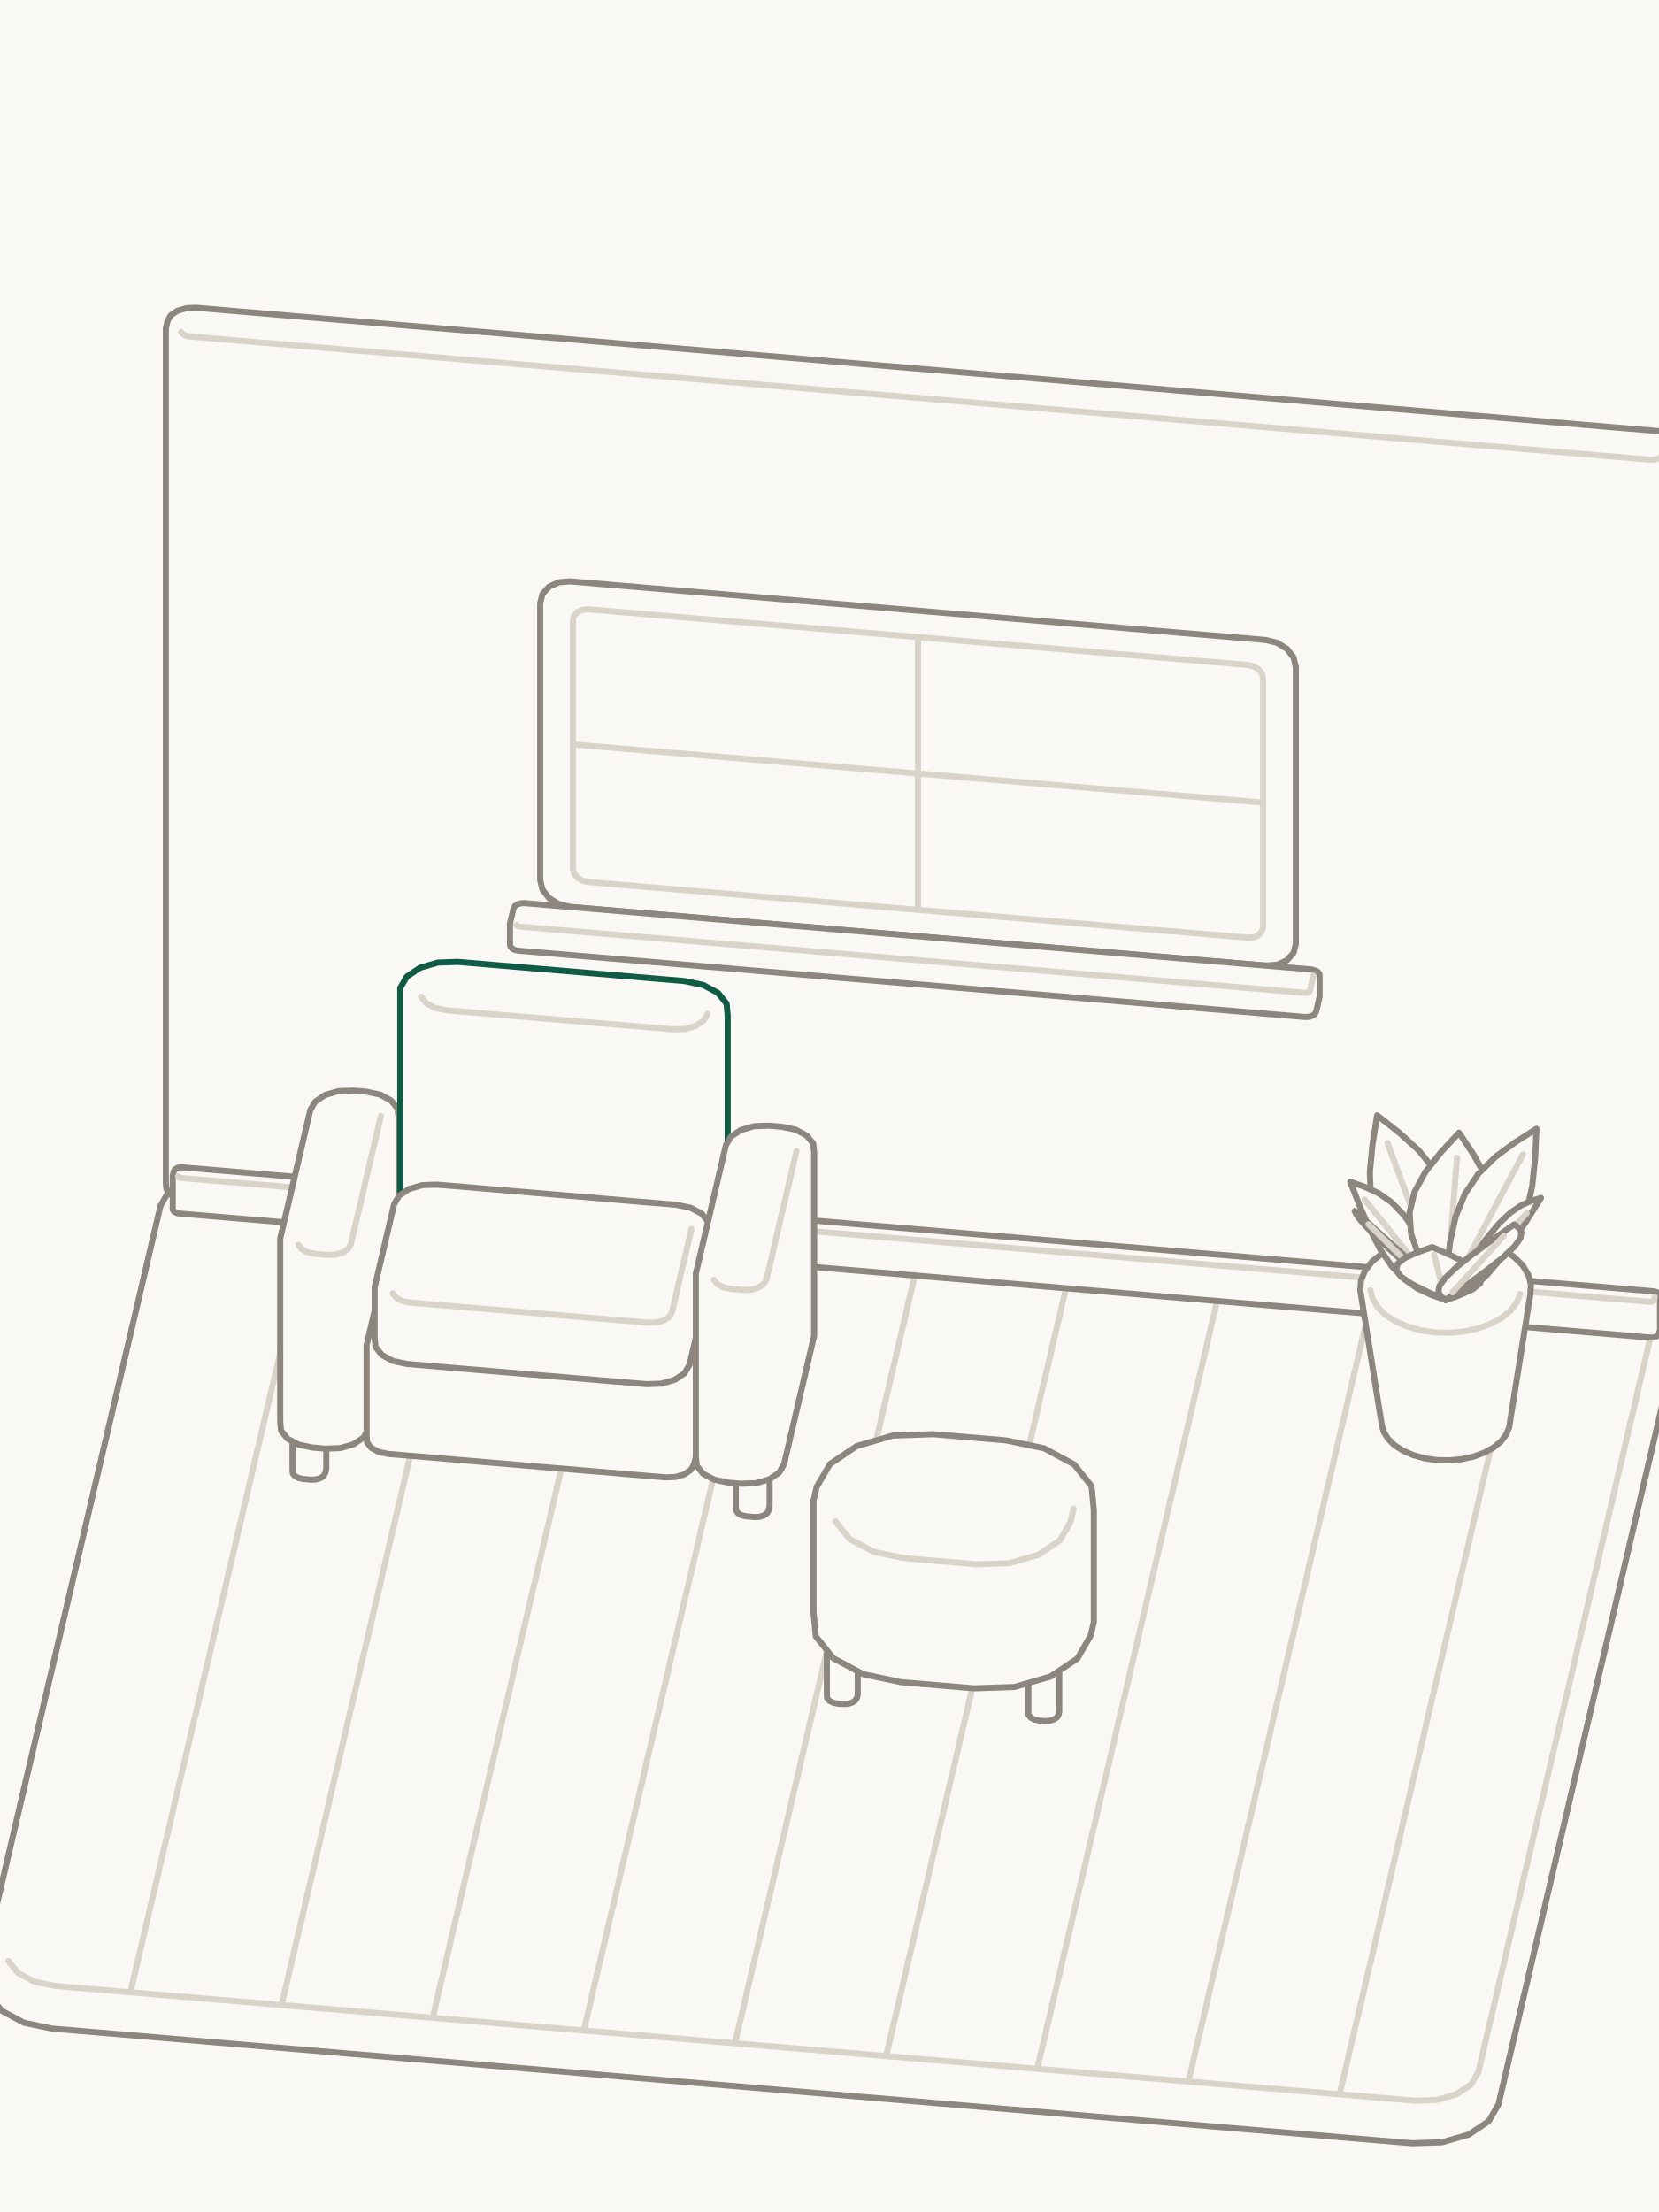
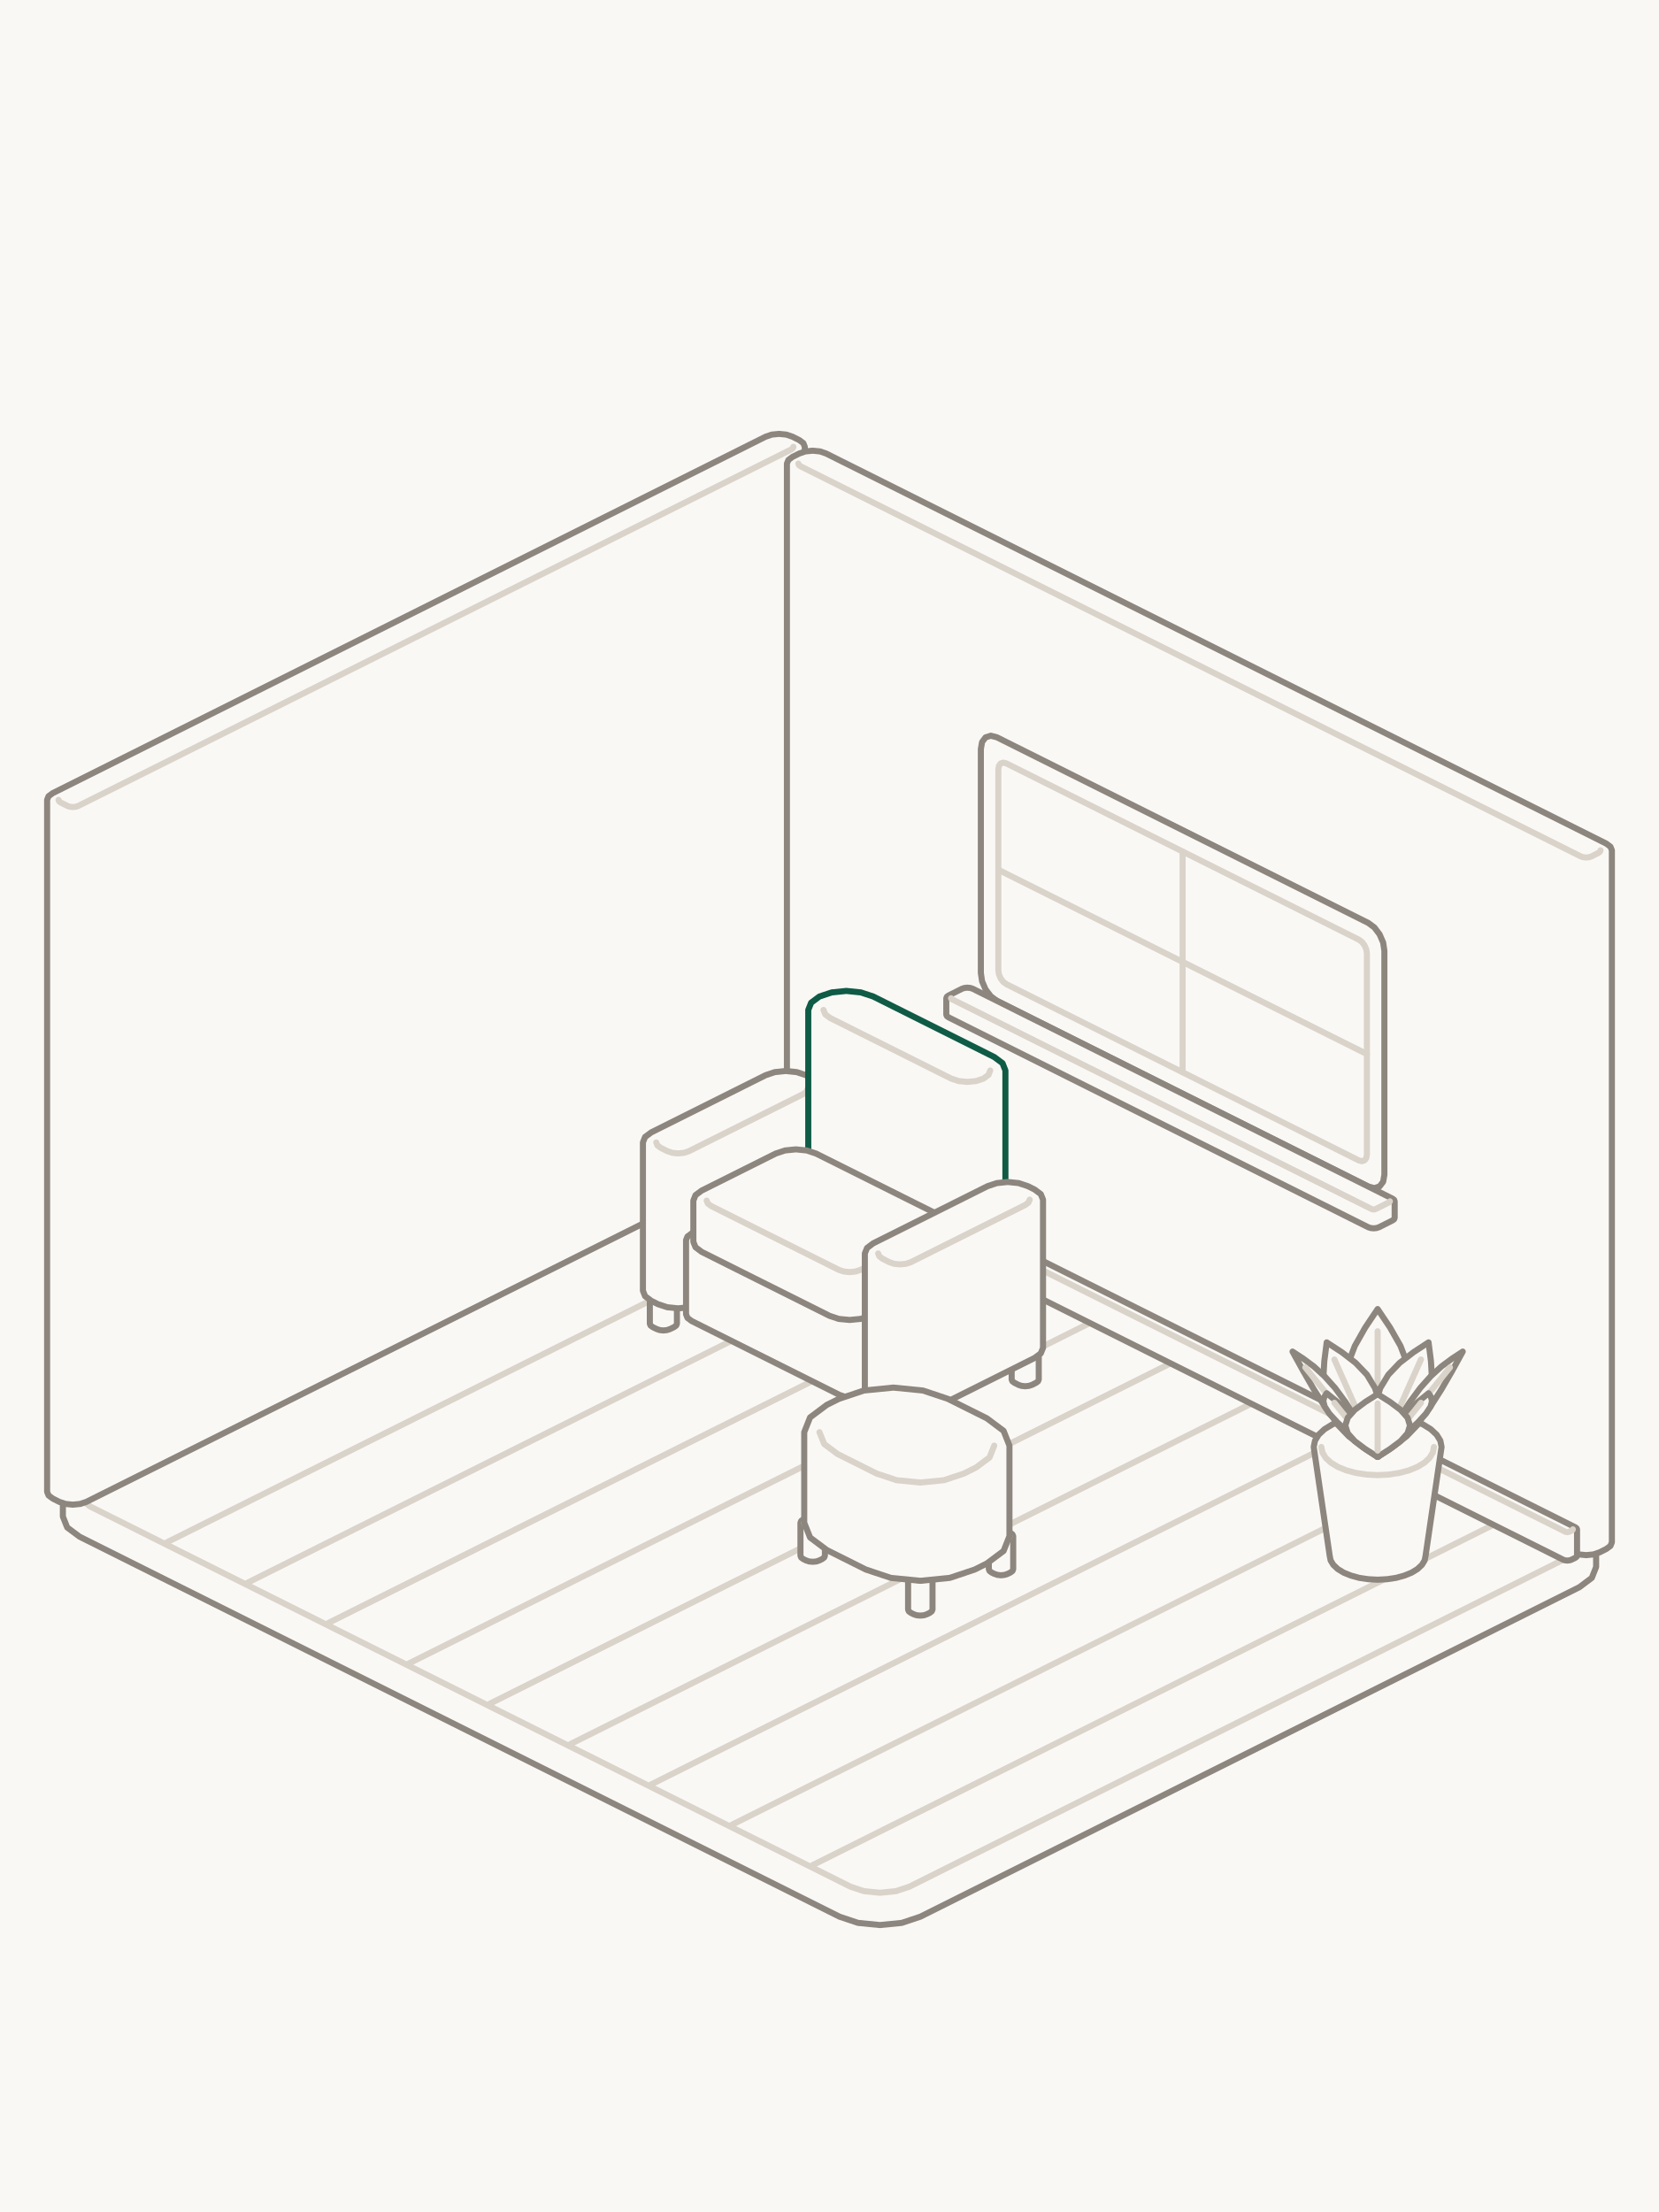
<svg xmlns="http://www.w3.org/2000/svg" viewBox="0 0 300 400" width="300" height="400">
  <rect width="300" height="400" fill="#FAF8F5" />
  <g stroke-width="1.1" stroke-linejoin="round" stroke-linecap="round">
-     <path d="M-2.34 351.96L29.03 218.03L30.8 214.98L34.39 212.57L39.24 211.17L44.61 210.99L290.6 231.73L295.68 232.79L299.7 234.95L302.04 237.86L302.34 241.08L302.34 246.6L270.97 380.53L269.2 383.58L265.61 385.99L260.76 387.39L255.39 387.57L9.4 366.83L4.32 365.77L0.3 363.61L-2.04 360.7L-2.34 357.48Z" fill="#FAF8F5" stroke="#8C867E" />
-     <path d="M298.7 240.77L267.33 374.7L266.03 376.93L263.4 378.7L259.84 379.73L255.9 379.87L9.92 359.12L6.19 358.34L3.24 356.76L1.53 354.63" fill="none" stroke="#D9D3CA" />
-     <path d="M56.1 221.43L23.71 359.73M83.43 223.74L51.04 362.03M110.77 226.04L78.37 364.34M138.1 228.35L105.7 366.64M165.43 230.65L133.03 368.95M192.76 232.96L160.37 371.25M220.09 235.26L187.7 373.56M247.42 237.57L215.03 375.86M274.75 239.87L242.36 378.17" fill="none" stroke="#D9D3CA" />
-     <path d="M29.99 59.37L30.31 58.01L30.9 56.99L32.1 56.19L33.71 55.72L35.5 55.66L299.71 77.94L301.4 78.29L302.74 79.01L303.52 79.98L303.62 81.06L303.62 235.62L303.3 236.98L302.71 238L301.52 238.8L299.9 239.27L298.11 239.33L33.9 217.05L32.21 216.7L30.87 215.98L30.09 215.01L29.99 213.93Z" fill="#FAF8F5" stroke="#8C867E" />
-     <path d="M300.89 80.82L300.57 82.19L300.33 82.6L299.85 82.92L299.21 83.11L298.49 83.13L34.29 60.85L33.61 60.71L33.07 60.42L32.76 60.04" fill="none" stroke="#D9D3CA" />
-     <path d="M31.24 212.61L31.43 211.79L31.61 211.49L31.97 211.25L32.45 211.11L32.99 211.09L299.02 233.52L299.53 233.63L299.93 233.84L300.16 234.13L300.19 234.45L300.19 240.34L300 241.16L299.82 241.47L299.46 241.71L298.98 241.85L298.44 241.87L32.42 219.44L31.91 219.33L31.51 219.11L31.27 218.82L31.24 218.5Z" fill="#FAF8F5" stroke="#8C867E" />
-     <path d="M299.25 234.51L299.12 235.06L299.03 235.21L298.85 235.33L298.61 235.4L298.34 235.41L32.77 213.02L32.52 212.97L32.32 212.86L32.2 212.71" fill="none" stroke="#D9D3CA" />
-     <path d="M234.33 120.61L233.92 118.88L232.73 117.35L230.96 116.24L228.87 115.73L103.14 105.13L101.05 105.29L99.28 106.1L98.09 107.43L97.68 109.09L97.68 159.13L98.09 160.86L99.28 162.39L101.05 163.5L103.14 164.01L228.87 174.61L230.96 174.45L232.73 173.64L233.92 172.31L234.33 170.66Z" fill="#FAF8F5" stroke="#8C867E" />
-     <path d="M228.41 122.69L228.2 121.82L227.61 121.06L226.72 120.5L225.68 120.25L106.33 110.18L105.29 110.26L104.4 110.67L103.81 111.33L103.6 112.16L103.6 157.06L103.81 157.92L104.4 158.69L105.29 159.24L106.33 159.5L225.68 169.56L226.72 169.48L227.61 169.08L228.2 168.41L228.41 167.58Z" fill="none" stroke="#D9D3CA" />
-     <path d="M166 164.53L166 115.22M103.6 134.61L228.41 145.13" fill="none" stroke="#D9D3CA" />
-     <path d="M92.22 166.99L92.87 164.26L93.1 163.85L93.58 163.53L94.23 163.34L94.94 163.32L237.07 175.3L237.74 175.45L238.28 175.73L238.59 176.12L238.63 176.55L238.63 180.23L237.99 182.96L237.76 183.37L237.28 183.69L236.63 183.88L235.91 183.9L93.79 171.92L93.11 171.78L92.58 171.49L92.27 171.1L92.22 170.67Z" fill="#FAF8F5" stroke="#8C867E" />
-     <path d="M237.49 176.45L236.85 179.19L236.76 179.34L236.59 179.46L236.34 179.53L236.07 179.54L93.95 167.56L93.7 167.5L93.5 167.39L93.38 167.25" fill="none" stroke="#D9D3CA" />
-     <path d="M58.84 233.12L59.03 232.3L59.33 231.79L59.93 231.39L60.74 231.15L61.63 231.12L63 231.24L63.85 231.41L64.52 231.77L64.91 232.26L64.96 232.8L64.96 240.16L64.76 240.98L64.47 241.48L63.87 241.89L63.06 242.12L62.17 242.15L60.8 242.04L59.95 241.86L59.28 241.5L58.89 241.01L58.84 240.48Z" fill="#FAF8F5" stroke="#8C867E" />
-     <path d="M64.05 232.72L63.85 233.54L63.68 233.84L63.32 234.09L62.83 234.23L62.29 234.24L60.93 234.13L60.42 234.02L60.02 233.81L59.78 233.52" fill="none" stroke="#D9D3CA" />
-     <path d="M139.01 239.88L139.21 239.06L139.5 238.55L140.1 238.15L140.91 237.91L141.8 237.88L143.17 238L144.02 238.18L144.69 238.53L145.08 239.02L145.13 239.56L145.13 246.92L144.94 247.74L144.64 248.24L144.04 248.65L143.23 248.88L142.34 248.91L140.97 248.8L140.12 248.62L139.46 248.26L139.07 247.77L139.01 247.24Z" fill="#FAF8F5" stroke="#8C867E" />
-     <path d="M144.22 239.48L144.03 240.3L143.85 240.6L143.49 240.85L143 240.99L142.47 241L141.1 240.89L140.59 240.78L140.19 240.57L139.96 240.28" fill="none" stroke="#D9D3CA" />
-     <path d="M52.89 258.53L53.08 257.71L53.38 257.21L53.97 256.8L54.78 256.57L55.68 256.54L57.04 256.66L57.89 256.83L58.56 257.19L58.95 257.68L59 258.21L59 265.57L58.81 266.39L58.51 266.9L57.92 267.3L57.11 267.54L56.21 267.57L54.85 267.45L54 267.28L53.33 266.92L52.94 266.43L52.89 265.89Z" fill="#FAF8F5" stroke="#8C867E" />
-     <path d="M58.09 258.14L57.9 258.96L57.72 259.26L57.36 259.5L56.88 259.64L56.34 259.66L54.97 259.55L54.47 259.44L54.06 259.23L53.83 258.93" fill="none" stroke="#D9D3CA" />
-     <path d="M133.06 265.3L133.25 264.48L133.55 263.97L134.15 263.57L134.95 263.33L135.85 263.3L137.22 263.42L138.06 263.59L138.73 263.95L139.12 264.44L139.17 264.97L139.17 272.33L138.98 273.15L138.69 273.66L138.09 274.06L137.28 274.3L136.38 274.33L135.02 274.21L134.17 274.04L133.5 273.68L133.11 273.19L133.06 272.66Z" fill="#FAF8F5" stroke="#8C867E" />
-     <path d="M138.26 264.9L138.07 265.72L137.89 266.02L137.54 266.26L137.05 266.4L136.51 266.42L135.15 266.31L134.64 266.2L134.24 265.99L134 265.69" fill="none" stroke="#D9D3CA" />
-     <path d="M50.67 223.97L56.11 200.74L57 199.22L58.79 198.01L61.22 197.31L63.91 197.22L66.18 197.41L68.73 197.94L70.73 199.02L71.9 200.47L72.06 202.09L72.06 235.21L66.61 258.44L65.73 259.96L63.93 261.17L61.51 261.87L58.82 261.96L56.54 261.77L54 261.24L51.99 260.16L50.82 258.71L50.67 257.09Z" fill="#FAF8F5" stroke="#8C867E" />
-     <path d="M68.87 201.82L63.43 225.05L62.95 225.86L62 226.51L60.7 226.88L59.27 226.93L56.99 226.74L55.64 226.45L54.57 225.88L53.94 225.1" fill="none" stroke="#D9D3CA" />
-     <path d="M66.29 243.24L72.38 217.28L72.97 216.26L74.16 215.46L75.78 214.99L77.57 214.93L127.68 219.16L129.37 219.51L130.71 220.23L131.49 221.2L131.59 222.27L131.59 238.83L125.51 264.8L124.92 265.81L123.73 266.62L122.11 267.09L120.32 267.15L70.21 262.92L68.52 262.57L67.18 261.85L66.4 260.88L66.29 259.8Z" fill="#FAF8F5" stroke="#8C867E" />
-     <path d="M129.32 222.08L123.23 248.05L122.94 248.55L122.34 248.96L121.53 249.19L120.64 249.22L70.53 245L69.68 244.82L69.01 244.46L68.62 243.97" fill="none" stroke="#D9D3CA" />
-     <path d="M72.38 178.64L73.56 176.61L75.95 175L79.18 174.06L82.77 173.94L123.76 177.4L127.15 178.11L129.83 179.54L131.39 181.48L131.59 183.63L131.59 222.27L130.41 224.31L128.02 225.91L124.79 226.85L121.2 226.97L80.21 223.51L76.82 222.8L74.14 221.37L72.58 219.43L72.38 217.28Z" fill="#FAF8F5" stroke="#0F5B45" />
-     <path d="M127.95 183.33L127.95 183.33L127.24 184.55L125.81 185.51L123.87 186.07L121.72 186.14L80.72 182.69L78.69 182.26L77.08 181.4L76.14 180.24" fill="none" stroke="#D9D3CA" />
-     <path d="M67.75 232.77L71.27 217.74L72.16 216.22L73.95 215.01L76.38 214.31L79.07 214.22L122.34 217.87L124.88 218.4L126.89 219.48L128.06 220.93L128.21 222.54L128.21 231.74L124.69 246.78L123.81 248.3L122.01 249.51L119.59 250.21L116.9 250.3L73.63 246.65L71.08 246.12L69.08 245.04L67.91 243.59L67.75 241.97Z" fill="#FAF8F5" stroke="#8C867E" />
-     <path d="M125.03 222.27L121.51 237.31L121.03 238.12L120.08 238.76L118.78 239.14L117.35 239.19L74.07 235.54L72.72 235.25L71.65 234.68L71.02 233.9" fill="none" stroke="#D9D3CA" />
-     <path d="M125.83 230.31L131.27 207.08L132.16 205.55L133.95 204.35L136.38 203.65L139.07 203.56L141.35 203.75L143.89 204.28L145.9 205.36L147.07 206.81L147.22 208.42L147.22 241.54L141.78 264.78L140.89 266.3L139.1 267.51L136.67 268.21L133.98 268.3L131.71 268.11L129.16 267.57L127.15 266.5L125.99 265.04L125.83 263.43Z" fill="#FAF8F5" stroke="#8C867E" />
-     <path d="M144.03 208.16L138.59 231.39L138.11 232.2L137.16 232.84L135.86 233.22L134.43 233.27L132.15 233.07L130.8 232.79L129.73 232.22L129.1 231.44" fill="none" stroke="#D9D3CA" />
-     <path d="M245.99 233.38L246.11 231.56L246.83 229.8L248.1 228.15L249.89 226.68L252.12 225.45L254.7 224.5L257.55 223.87L260.54 223.59L263.57 223.67L266.51 224.1L269.26 224.86L271.71 225.93L273.76 227.27L275.34 228.82L276.38 230.53L276.85 232.33L276.72 234.14L272.9 258.11L272.36 259.43L271.41 260.67L270.07 261.77L268.39 262.7L266.45 263.41L264.32 263.87L262.08 264.08L259.81 264.03L257.6 263.71L255.54 263.13L253.7 262.33L252.16 261.33L250.98 260.16L250.2 258.88L249.85 257.53Z" fill="#FAF8F5" stroke="#8C867E" />
-     <path d="M274.9 233.99L274.27 235.55L273.15 237L271.58 238.29L269.61 239.38L267.33 240.21L264.83 240.76L262.19 241.01L259.52 240.94L256.93 240.57L254.51 239.89L252.35 238.95L250.54 237.77L249.15 236.4L248.24 234.9L247.82 233.32" fill="none" stroke="#D9D3CA" />
-     <path d="M261.42 235.06L262.26 229.81L262.74 224.72L262.54 219.94L261.47 215.55L259.45 211.59L256.55 208.03L252.97 204.78L249.03 201.69L249.03 201.69L248.19 206.94L247.71 212.03L247.91 216.81L248.98 221.2L251 225.15L253.91 228.71L257.48 231.97L261.42 235.06Z" fill="#FAF8F5" stroke="#8C867E" />
-     <path d="M260.18 231.72L250.89 206.69" fill="none" stroke="#D9D3CA" />
-     <path d="M261.42 235.06L259.68 230.61L257.88 226.44L255.96 222.76L253.88 219.74L251.65 217.42L249.25 215.76L246.75 214.6L244.17 213.71L244.17 213.71L245.91 218.16L247.72 222.33L249.64 226.01L251.71 229.03L253.95 231.35L256.34 233.01L258.85 234.17L261.42 235.06Z" fill="#FAF8F5" stroke="#8C867E" />
-     <path d="M259.69 232.93L246.76 216.91" fill="none" stroke="#D9D3CA" />
-     <path d="M261.42 235.06L264.68 231.53L267.5 227.96L269.48 224.32L270.37 220.59L270.09 216.76L268.71 212.84L266.5 208.85L263.84 204.82L263.84 204.82L260.58 208.35L257.76 211.92L255.78 215.56L254.89 219.29L255.17 223.12L256.55 227.04L258.76 231.03L261.42 235.06Z" fill="#FAF8F5" stroke="#8C867E" />
-     <path d="M261.66 232.04L263.48 209.35" fill="none" stroke="#D9D3CA" />
-     <path d="M261.42 235.06L257.56 231.62L253.98 228.39L250.91 225.57L248.49 223.27L246.8 221.55L245.76 220.35L245.24 219.56L244.98 218.98L244.98 218.98L248.84 222.42L252.42 225.65L255.49 228.47L257.91 230.77L259.6 232.49L260.64 233.69L261.17 234.48L261.42 235.06Z" fill="#FAF8F5" stroke="#8C867E" />
-     <path d="M259.77 233.45L247.45 221.39" fill="none" stroke="#D9D3CA" />
-     <path d="M261.42 235.06L265.27 232.63L268.86 229.97L271.93 226.92L274.34 223.34L276.04 219.18L277.07 214.5L277.6 209.42L277.85 204.12L277.85 204.12L274 206.55L270.42 209.2L267.34 212.26L264.93 215.84L263.23 219.99L262.2 224.67L261.67 229.76L261.42 235.06Z" fill="#FAF8F5" stroke="#8C867E" />
-     <path d="M263.06 231.97L275.39 208.76" fill="none" stroke="#D9D3CA" />
-     <path d="M261.42 235.06L258.15 233.62L255.34 232.21L253.36 230.88L252.46 229.63L252.75 228.49L254.13 227.44L256.33 226.46L259 225.51L259 225.51L262.26 226.96L265.08 228.36L267.06 229.7L267.95 230.94L267.66 232.08L266.29 233.14L264.08 234.12L261.42 235.06Z" fill="#FAF8F5" stroke="#8C867E" />
-     <path d="M261.18 234.11L259.36 226.94" fill="none" stroke="#D9D3CA" />
-     <path d="M261.42 235.06L263.16 234.53L264.96 233.74L266.88 232.44L268.95 230.49L271.19 227.83L273.58 224.52L276.09 220.7L278.66 216.62L278.66 216.62L276.92 217.15L275.12 217.94L273.2 219.24L271.13 221.19L268.89 223.85L266.5 227.16L263.99 230.98L261.42 235.06Z" fill="#FAF8F5" stroke="#8C867E" />
-     <path d="M263.14 233.22L276.08 219.39" fill="none" stroke="#D9D3CA" />
-     <path d="M261.42 235.06L260.58 234.43L260.1 233.64L260.29 232.55L261.37 231.06L263.39 229.14L266.29 226.82L269.87 224.2L273.8 221.41L273.8 221.41L274.65 222.04L275.12 222.83L274.93 223.92L273.86 225.41L271.83 227.33L268.93 229.65L265.36 232.27L261.42 235.06Z" fill="#FAF8F5" stroke="#8C867E" />
-     <path d="M262.66 233.7L271.95 223.46" fill="none" stroke="#D9D3CA" />
-     <path d="M153.36 282.75L153.49 282.21L153.78 281.7L154.38 281.3L155.19 281.06L156.08 281.03L157 281.11L157.84 281.29L158.51 281.65L158.9 282.13L158.95 282.67L158.95 290.03L158.82 290.58L158.53 291.08L157.93 291.49L157.12 291.72L156.23 291.75L155.32 291.67L154.47 291.5L153.8 291.14L153.41 290.65L153.36 290.11Z" fill="#FAF8F5" stroke="#8C867E" />
-     <path d="M158.04 282.59L157.91 283.14L157.74 283.44L157.38 283.68L156.89 283.82L156.36 283.84L155.44 283.77L154.94 283.66L154.53 283.44L154.3 283.15" fill="none" stroke="#D9D3CA" />
-     <path d="M189.8 285.83L189.93 285.28L190.22 284.77L190.82 284.37L191.63 284.14L192.53 284.11L193.44 284.18L194.28 284.36L194.95 284.72L195.34 285.2L195.39 285.74L195.39 293.1L195.27 293.65L194.97 294.16L194.37 294.56L193.56 294.79L192.67 294.82L191.76 294.75L190.91 294.57L190.24 294.21L189.85 293.72L189.8 293.19Z" fill="#FAF8F5" stroke="#8C867E" />
-     <path d="M194.48 285.66L194.36 286.21L194.18 286.52L193.82 286.76L193.33 286.9L192.8 286.92L191.89 286.84L191.38 286.73L190.98 286.52L190.74 286.23" fill="none" stroke="#D9D3CA" />
-     <path d="M149.52 299.15L149.65 298.61L149.94 298.1L150.54 297.7L151.35 297.46L152.24 297.43L153.15 297.51L154 297.69L154.67 298.04L155.06 298.53L155.11 299.07L155.11 306.43L154.98 306.97L154.69 307.48L154.09 307.88L153.28 308.12L152.39 308.15L151.47 308.07L150.63 307.89L149.96 307.54L149.57 307.05L149.52 306.51Z" fill="#FAF8F5" stroke="#8C867E" />
-     <path d="M154.2 298.99L154.07 299.54L153.9 299.84L153.54 300.08L153.05 300.22L152.51 300.24L151.6 300.16L151.09 300.06L150.69 299.84L150.46 299.55" fill="none" stroke="#D9D3CA" />
-     <path d="M185.96 302.23L186.09 301.68L186.38 301.17L186.98 300.77L187.79 300.54L188.69 300.5L189.6 300.58L190.44 300.76L191.11 301.12L191.5 301.6L191.55 302.14L191.55 309.5L191.43 310.05L191.13 310.56L190.53 310.96L189.72 311.19L188.83 311.22L187.92 311.14L187.07 310.97L186.4 310.61L186.01 310.12L185.96 309.59Z" fill="#FAF8F5" stroke="#8C867E" />
-     <path d="M190.64 302.06L190.51 302.61L190.34 302.92L189.98 303.16L189.49 303.3L188.96 303.31L188.04 303.24L187.54 303.13L187.13 302.92L186.9 302.63" fill="none" stroke="#D9D3CA" />
-     <path d="M147.11 271.32L147.69 268.86L150.09 264.75L154.93 261.49L161.47 259.6L168.73 259.35L181.94 260.47L188.8 261.9L194.23 264.81L197.39 268.74L197.8 273.09L197.8 293.33L197.22 295.79L194.83 299.91L189.98 303.16L183.44 305.06L176.18 305.3L162.97 304.19L156.11 302.75L150.68 299.85L147.53 295.92L147.11 291.56Z" fill="#FAF8F5" stroke="#8C867E" />
-     <path d="M194.15 272.78L193.58 275.24L191.65 278.55L187.77 281.16L182.52 282.68L176.69 282.88L163.48 281.76L157.98 280.61L153.62 278.28L151.09 275.13" fill="none" stroke="#D9D3CA" />
+     <path d="M11.37 269.77L12.15 267.79L14.39 266.12L133.58 206.52L136.93 205.4L140.88 205.01L144.83 205.4L148.18 206.52L285.61 275.24L287.85 276.91L288.63 278.89L288.63 283.36L287.85 285.33L285.61 287.01L166.42 346.6L163.07 347.72L159.12 348.11L155.17 347.72L151.82 346.6L14.39 277.88L12.15 276.21L11.37 274.24Z" fill="#FAF8F5" stroke="#8C867E" />
+     <path d="M285.88 278.89L285.3 280.34L283.66 281.56L164.47 341.16L162.02 341.98L159.12 342.27L156.23 341.98L153.77 341.16L16.34 272.44L14.7 271.21L14.12 269.77" fill="none" stroke="#D9D3CA" />
+     <path d="M153.28 217.35L30.2 278.89M167.88 224.64L44.8 286.19M182.47 231.94L59.39 293.48M197.07 239.24L73.99 300.78M211.66 246.54L88.58 308.08M226.26 253.83L103.18 315.37M240.85 261.13L117.77 322.67M255.45 268.43L132.36 329.97M270.04 275.73L146.96 337.27" fill="none" stroke="#D9D3CA" />
+     <path d="M8.52 144.64L8.78 143.98L9.53 143.43L138.45 78.97L139.56 78.59L140.88 78.46L142.19 78.59L143.31 78.97L144.53 79.58L145.27 80.13L145.53 80.79L145.53 205.91L145.27 206.57L144.53 207.13L15.61 271.59L14.49 271.96L13.17 272.09L11.86 271.96L10.74 271.59L9.53 270.98L8.78 270.42L8.52 269.77Z" fill="#FAF8F5" stroke="#8C867E" />
+     <path d="M143.47 80.79L143.37 81.05L143.07 81.28L14.15 145.74L13.7 145.89L13.17 145.94L12.65 145.89L12.2 145.74L10.99 145.13L10.69 144.91L10.58 144.64" fill="none" stroke="#D9D3CA" />
+     <path d="M142.3 83.83L142.57 83.17L143.31 82.62L144.53 82.01L145.64 81.63L146.96 81.5L148.28 81.63L149.39 82.01L290.47 152.55L291.22 153.11L291.48 153.76L291.48 278.89L291.22 279.55L290.47 280.1L289.26 280.71L288.14 281.09L286.83 281.22L285.51 281.09L284.39 280.71L143.31 210.17L142.57 209.61L142.3 208.96Z" fill="#FAF8F5" stroke="#8C867E" />
+     <path d="M289.42 153.76L289.31 154.03L289.01 154.25L287.8 154.86L287.35 155.01L286.83 155.06L286.3 155.01L285.85 154.86L144.77 84.32L144.47 84.1L144.37 83.83" fill="none" stroke="#D9D3CA" />
+     <path d="M140.33 205.89L140.41 205.69L140.64 205.53L141.36 205.16L141.7 205.05L142.09 205.01L142.49 205.05L142.82 205.16L284.88 276.19L285.1 276.36L285.18 276.55L285.18 281.32L285.1 281.52L284.88 281.69L284.15 282.05L283.81 282.16L283.42 282.2L283.02 282.16L282.69 282.05L140.64 211.02L140.41 210.86L140.33 210.66Z" fill="#FAF8F5" stroke="#8C867E" />
+     <path d="M284.42 276.55L284.38 276.65L284.27 276.74L283.78 276.98L283.62 277.04L283.42 277.06L283.22 277.04L283.05 276.98L141.24 206.07L141.13 205.99L141.09 205.89" fill="none" stroke="#D9D3CA" />
+     <path d="M250.34 171.93L250.12 170.45L249.48 168.97L248.54 167.72L247.42 166.89L180.28 133.33L179.17 133.04L178.22 133.34L177.59 134.18L177.37 135.44L177.37 175.96L177.59 177.44L178.22 178.91L179.17 180.16L180.28 180.99L247.42 214.56L248.54 214.85L249.48 214.54L250.12 213.7L250.34 212.44Z" fill="#FAF8F5" stroke="#8C867E" />
+     <path d="M247.18 172.43L247.07 171.69L246.75 170.95L246.28 170.33L245.72 169.92L181.99 138.05L181.43 137.91L180.95 138.06L180.64 138.48L180.53 139.11L180.53 175.45L180.64 176.19L180.95 176.93L181.43 177.56L181.99 177.97L245.72 209.84L246.28 209.98L246.75 209.83L247.07 209.41L247.18 208.78Z" fill="none" stroke="#D9D3CA" />
+     <path d="M213.85 193.9L213.85 153.98M180.53 157.28L247.18 190.61" fill="none" stroke="#D9D3CA" />
+     <path d="M171.12 180.51L171.23 180.24L171.53 180.02L173.96 178.8L174.41 178.65L174.93 178.6L175.46 178.65L175.91 178.8L251.8 216.75L252.1 216.97L252.2 217.24L252.2 220.21L252.1 220.48L251.8 220.7L249.37 221.92L248.92 222.07L248.39 222.12L247.87 222.07L247.42 221.92L171.53 183.97L171.23 183.75L171.12 183.48Z" fill="#FAF8F5" stroke="#8C867E" />
+     <path d="M251.34 217.24L251.3 217.33L251.19 217.42L248.76 218.63L248.59 218.69L248.39 218.71L248.2 218.69L248.03 218.63L172.14 180.69L172.02 180.6L171.98 180.51" fill="none" stroke="#D9D3CA" />
+     <path d="M140.13 222.09L140.26 221.76L140.64 221.48L141.36 221.12L141.92 220.93L142.58 220.87L143.24 220.93L143.8 221.12L144.53 221.48L144.9 221.76L145.03 222.09L145.03 228.05L144.9 228.38L144.53 228.66L143.8 229.02L143.24 229.21L142.58 229.27L141.92 229.21L141.36 229.02L140.64 228.66L140.26 228.38L140.13 228.05Z" fill="#FAF8F5" stroke="#8C867E" />
+     <path d="M144.34 222.09L144.26 222.29L144.04 222.46L143.31 222.82L142.98 222.93L142.58 222.97L142.19 222.93L141.85 222.82L141.12 222.46L140.9 222.29L140.82 222.09" fill="none" stroke="#D9D3CA" />
+     <path d="M182.94 243.5L183.07 243.17L183.45 242.89L184.18 242.52L184.73 242.34L185.39 242.27L186.05 242.34L186.61 242.52L187.34 242.89L187.71 243.17L187.84 243.5L187.84 249.46L187.71 249.78L187.34 250.06L186.61 250.43L186.05 250.61L185.39 250.68L184.73 250.61L184.18 250.43L183.45 250.06L183.07 249.78L182.94 249.46Z" fill="#FAF8F5" stroke="#8C867E" />
+     <path d="M187.15 243.5L187.08 243.69L186.85 243.86L186.12 244.23L185.79 244.34L185.39 244.38L185 244.34L184.66 244.23L183.93 243.86L183.71 243.69L183.63 243.5" fill="none" stroke="#D9D3CA" />
+     <path d="M117.51 233.4L117.64 233.07L118.01 232.79L118.74 232.43L119.3 232.24L119.96 232.18L120.62 232.24L121.18 232.43L121.91 232.79L122.28 233.07L122.41 233.4L122.41 239.36L122.28 239.69L121.91 239.97L121.18 240.33L120.62 240.52L119.96 240.59L119.3 240.52L118.74 240.33L118.01 239.97L117.64 239.69L117.51 239.36Z" fill="#FAF8F5" stroke="#8C867E" />
+     <path d="M121.72 233.4L121.64 233.6L121.42 233.77L120.69 234.13L120.35 234.24L119.96 234.28L119.56 234.24L119.23 234.13L118.5 233.77L118.28 233.6L118.2 233.4" fill="none" stroke="#D9D3CA" />
+     <path d="M160.32 254.81L160.45 254.48L160.82 254.2L161.55 253.84L162.11 253.65L162.77 253.58L163.43 253.65L163.99 253.84L164.72 254.2L165.09 254.48L165.22 254.81L165.22 260.77L165.09 261.1L164.72 261.37L163.99 261.74L163.43 261.93L162.77 261.99L162.11 261.93L161.55 261.74L160.82 261.37L160.45 261.1L160.32 260.77Z" fill="#FAF8F5" stroke="#8C867E" />
+     <path d="M164.53 254.81L164.45 255.01L164.23 255.17L163.5 255.54L163.17 255.65L162.77 255.69L162.38 255.65L162.04 255.54L161.31 255.17L161.09 255.01L161.01 254.81" fill="none" stroke="#D9D3CA" />
+     <path d="M116.26 206.59L116.65 205.6L117.77 204.77L138.45 194.43L140.12 193.87L142.09 193.67L144.07 193.87L145.74 194.43L146.96 195.04L148.08 195.87L148.47 196.86L148.47 223.67L148.08 224.66L146.96 225.5L126.28 235.84L124.61 236.39L122.63 236.59L120.66 236.39L118.99 235.84L117.77 235.23L116.65 234.39L116.26 233.4Z" fill="#FAF8F5" stroke="#8C867E" />
+     <path d="M146.06 196.86L145.85 197.39L145.26 197.83L124.58 208.17L123.69 208.47L122.63 208.57L121.58 208.47L120.69 208.17L119.47 207.56L118.88 207.12L118.67 206.59" fill="none" stroke="#D9D3CA" />
+     <path d="M124.06 224.25L124.32 223.6L125.07 223.04L148.18 211.48L149.29 211.11L150.61 210.98L151.92 211.11L153.04 211.48L179.8 224.86L180.54 225.42L180.81 226.08L180.81 239.48L180.54 240.14L179.8 240.7L156.69 252.25L155.57 252.63L154.26 252.76L152.94 252.63L151.82 252.25L125.07 238.88L124.32 238.32L124.06 237.66Z" fill="#FAF8F5" stroke="#8C867E" />
+     <path d="M179.09 226.08L178.95 226.41L178.58 226.69L155.47 238.24L154.91 238.43L154.26 238.49L153.6 238.43L153.04 238.24L126.28 224.86L125.91 224.58L125.78 224.25" fill="none" stroke="#D9D3CA" />
+     <path d="M146.16 182.63L146.68 181.32L148.18 180.2L150.41 179.46L153.04 179.19L155.67 179.46L157.91 180.2L179.8 191.15L181.29 192.26L181.81 193.58L181.81 224.86L181.29 226.18L179.8 227.29L177.57 228.04L174.93 228.3L172.3 228.04L170.07 227.29L148.18 216.35L146.68 215.23L146.16 213.92Z" fill="#FAF8F5" stroke="#0F5B45" />
+     <path d="M179.06 193.58L178.75 194.37L177.85 195.04L177.85 195.04L176.51 195.49L174.93 195.64L173.35 195.49L172.01 195.04L150.12 184.09L149.23 183.42L148.91 182.63" fill="none" stroke="#D9D3CA" />
+     <path d="M125.38 217.11L125.77 216.12L126.89 215.29L140.27 208.6L141.94 208.04L143.92 207.84L145.89 208.04L147.57 208.6L170.68 220.15L171.79 220.99L172.19 221.97L172.19 229.42L171.79 230.41L170.68 231.25L157.3 237.94L155.62 238.5L153.65 238.69L151.67 238.5L150 237.94L126.89 226.38L125.77 225.54L125.38 224.56Z" fill="#FAF8F5" stroke="#8C867E" />
+     <path d="M169.78 221.97L169.57 222.5L168.97 222.95L155.59 229.64L154.7 229.93L153.65 230.04L152.6 229.93L151.7 229.64L128.59 218.08L128 217.64L127.79 217.11" fill="none" stroke="#D9D3CA" />
+     <path d="M156.39 226.66L156.79 225.67L157.91 224.83L178.58 214.5L180.26 213.94L182.23 213.74L184.2 213.94L185.88 214.5L187.09 215.1L188.21 215.94L188.61 216.93L188.61 243.74L188.21 244.73L187.09 245.56L166.42 255.9L164.74 256.46L162.77 256.66L160.8 256.46L159.12 255.9L157.91 255.29L156.79 254.46L156.39 253.47Z" fill="#FAF8F5" stroke="#8C867E" />
+     <path d="M186.2 216.93L185.99 217.45L185.39 217.9L164.72 228.24L163.82 228.54L162.77 228.64L161.72 228.54L160.82 228.24L159.61 227.63L159.01 227.18L158.8 226.66" fill="none" stroke="#D9D3CA" />
+     <path d="M237.56 261.66L237.79 260.53L238.44 259.45L239.51 258.45L240.95 257.57L242.7 256.85L244.7 256.32L246.87 255.99L249.12 255.88L251.38 255.99L253.55 256.32L255.54 256.85L257.3 257.57L258.73 258.45L259.8 259.45L260.46 260.53L260.68 261.66L257.79 281.32L257.62 282.17L257.13 282.98L256.33 283.73L255.25 284.39L253.94 284.92L252.44 285.33L250.81 285.57L249.12 285.66L247.43 285.57L245.8 285.33L244.31 284.92L242.99 284.39L241.91 283.73L241.11 282.98L240.62 282.17L240.45 281.32Z" fill="#FAF8F5" stroke="#8C867E" />
+     <path d="M259.3 261.66L259.11 262.65L258.53 263.61L257.59 264.49L256.32 265.26L254.78 265.89L253.02 266.36L251.11 266.65L249.12 266.75L247.14 266.65L245.23 266.36L243.47 265.89L241.92 265.26L240.66 264.49L239.71 263.61L239.14 262.65L238.94 261.66" fill="none" stroke="#D9D3CA" />
+     <path d="M249.12 263.45L251.36 260.1L253.26 256.76L254.53 253.42L254.97 250.08L254.53 246.74L253.26 243.4L251.36 240.06L249.12 236.72L249.12 236.72L246.88 240.06L244.99 243.4L243.72 246.74L243.27 250.08L243.72 253.42L244.99 256.76L246.88 260.1L249.12 263.45Z" fill="#FAF8F5" stroke="#8C867E" />
+     <path d="M249.12 260.77L249.12 240.73" fill="none" stroke="#D9D3CA" />
+     <path d="M249.12 263.45L249.55 260.07L249.74 256.81L249.49 253.77L248.65 251.02L247.19 248.59L245.14 246.45L242.65 244.53L239.91 242.74L239.91 242.74L239.48 246.12L239.29 249.37L239.55 252.41L240.38 255.16L241.85 257.59L243.9 259.73L246.39 261.65L249.12 263.45Z" fill="#FAF8F5" stroke="#8C867E" />
+     <path d="M248.2 261.37L241.3 245.84" fill="none" stroke="#D9D3CA" />
+     <path d="M249.12 263.45L251.86 261.65L254.35 259.73L256.4 257.59L257.86 255.16L258.7 252.41L258.95 249.37L258.76 246.12L258.33 242.74L258.33 242.74L255.6 244.53L253.1 246.45L251.06 248.59L249.59 251.02L248.75 253.77L248.5 256.81L248.69 260.07L249.12 263.45Z" fill="#FAF8F5" stroke="#8C867E" />
+     <path d="M250.04 261.37L256.95 245.84" fill="none" stroke="#D9D3CA" />
+     <path d="M249.12 263.45L247.2 259.95L245.27 256.62L243.35 253.61L241.43 251L239.5 248.85L237.58 247.1L235.66 245.67L233.73 244.41L233.73 244.41L235.66 247.91L237.58 251.24L239.5 254.25L241.43 256.85L243.35 259.01L245.27 260.75L247.2 262.19L249.12 263.45Z" fill="#FAF8F5" stroke="#8C867E" />
+     <path d="M247.58 261.54L236.04 247.27" fill="none" stroke="#D9D3CA" />
+     <path d="M249.12 263.45L251.05 262.19L252.97 260.75L254.89 259.01L256.82 256.85L258.74 254.25L260.66 251.24L262.59 247.91L264.51 244.41L264.51 244.41L262.59 245.67L260.66 247.1L258.74 248.85L256.82 251L254.89 253.61L252.97 256.62L251.05 259.95L249.12 263.45Z" fill="#FAF8F5" stroke="#8C867E" />
+     <path d="M250.66 261.54L262.2 247.27" fill="none" stroke="#D9D3CA" />
+     <path d="M249.12 263.45L246.39 261.22L243.9 259.11L241.85 257.22L240.38 255.63L239.55 254.35L239.29 253.36L239.48 252.59L239.91 251.94L239.91 251.94L242.65 254.17L245.14 256.28L247.19 258.17L248.65 259.76L249.49 261.04L249.74 262.03L249.55 262.8L249.12 263.45Z" fill="#FAF8F5" stroke="#8C867E" />
+     <path d="M248.2 262.3L241.3 253.67" fill="none" stroke="#D9D3CA" />
+     <path d="M249.12 263.45L248.69 262.8L248.5 262.03L248.75 261.04L249.59 259.76L251.06 258.17L253.1 256.28L255.6 254.17L258.33 251.94L258.33 251.94L258.76 252.59L258.95 253.36L258.7 254.35L257.86 255.63L256.4 257.22L254.35 259.11L251.86 261.22L249.12 263.45Z" fill="#FAF8F5" stroke="#8C867E" />
+     <path d="M250.04 262.3L256.95 253.67" fill="none" stroke="#D9D3CA" />
+     <path d="M249.12 263.45L246.88 262.03L244.99 260.61L243.72 259.19L243.27 257.78L243.72 256.36L244.99 254.94L246.88 253.52L249.12 252.11L249.12 252.11L251.36 253.52L253.26 254.94L254.53 256.36L254.97 257.78L254.53 259.19L253.26 260.61L251.36 262.03L249.12 263.45Z" fill="#FAF8F5" stroke="#8C867E" />
+     <path d="M249.12 262.31L249.12 253.81" fill="none" stroke="#D9D3CA" />
+     <path d="M159.35 268.07L159.48 267.74L159.85 267.46L160.34 267.21L160.9 267.03L161.55 266.96L162.21 267.03L162.77 267.21L163.26 267.46L163.63 267.74L163.76 268.07L163.76 274.02L163.63 274.35L163.26 274.63L162.77 274.87L162.21 275.06L161.55 275.13L160.9 275.06L160.34 274.87L159.85 274.63L159.48 274.35L159.35 274.02Z" fill="#FAF8F5" stroke="#8C867E" />
+     <path d="M163.07 268.07L162.99 268.26L162.77 268.43L162.28 268.67L161.95 268.78L161.55 268.82L161.16 268.78L160.82 268.67L160.34 268.43L160.11 268.26L160.04 268.07" fill="none" stroke="#D9D3CA" />
+     <path d="M178.81 277.79L178.94 277.47L179.31 277.19L179.8 276.94L180.36 276.76L181.01 276.69L181.67 276.76L182.23 276.94L182.72 277.19L183.09 277.47L183.22 277.79L183.22 283.75L183.09 284.08L182.72 284.36L182.23 284.6L181.67 284.79L181.01 284.86L180.36 284.79L179.8 284.6L179.31 284.36L178.94 284.08L178.81 283.75Z" fill="#FAF8F5" stroke="#8C867E" />
+     <path d="M182.53 277.79L182.45 277.99L182.23 278.16L181.74 278.4L181.41 278.51L181.01 278.55L180.62 278.51L180.28 278.4L179.8 278.16L179.57 277.99L179.5 277.79" fill="none" stroke="#D9D3CA" />
+     <path d="M144.75 275.36L144.88 275.03L145.26 274.75L145.74 274.51L146.3 274.32L146.96 274.26L147.62 274.32L148.18 274.51L148.66 274.75L149.04 275.03L149.17 275.36L149.17 281.32L149.04 281.65L148.66 281.93L148.18 282.17L147.62 282.36L146.96 282.42L146.3 282.36L145.74 282.17L145.26 281.93L144.88 281.65L144.75 281.32Z" fill="#FAF8F5" stroke="#8C867E" />
+     <path d="M148.48 275.36L148.4 275.56L148.18 275.73L147.69 275.97L147.35 276.08L146.96 276.12L146.56 276.08L146.23 275.97L145.74 275.73L145.52 275.56L145.44 275.36" fill="none" stroke="#D9D3CA" />
+     <path d="M164.21 285.09L164.34 284.76L164.72 284.48L165.2 284.24L165.76 284.05L166.42 283.99L167.08 284.05L167.64 284.24L168.12 284.48L168.49 284.76L168.63 285.09L168.63 291.05L168.49 291.38L168.12 291.66L167.64 291.9L167.08 292.09L166.42 292.15L165.76 292.09L165.2 291.9L164.72 291.66L164.34 291.38L164.21 291.05Z" fill="#FAF8F5" stroke="#8C867E" />
+     <path d="M167.94 285.09L167.86 285.29L167.64 285.46L167.15 285.7L166.81 285.81L166.42 285.85L166.02 285.81L165.69 285.7L165.2 285.46L164.98 285.29L164.9 285.09" fill="none" stroke="#D9D3CA" />
+     <path d="M145.43 258.98L146.49 256.31L149.51 254.05L151.7 252.96L156.22 251.45L161.55 250.92L166.89 251.45L171.41 252.96L178.46 256.48L181.48 258.74L182.54 261.41L182.54 277.79L181.48 280.46L178.46 282.72L176.27 283.82L171.75 285.33L166.42 285.86L161.09 285.33L156.57 283.82L149.51 280.29L146.49 278.03L145.43 275.36Z" fill="#FAF8F5" stroke="#8C867E" />
+     <path d="M179.79 261.41L178.94 263.55L176.51 265.36L174.32 266.46L170.7 267.67L166.42 268.09L162.14 267.67L158.51 266.46L151.46 262.93L149.04 261.12L148.18 258.98" fill="none" stroke="#D9D3CA" />
  </g>
</svg>
